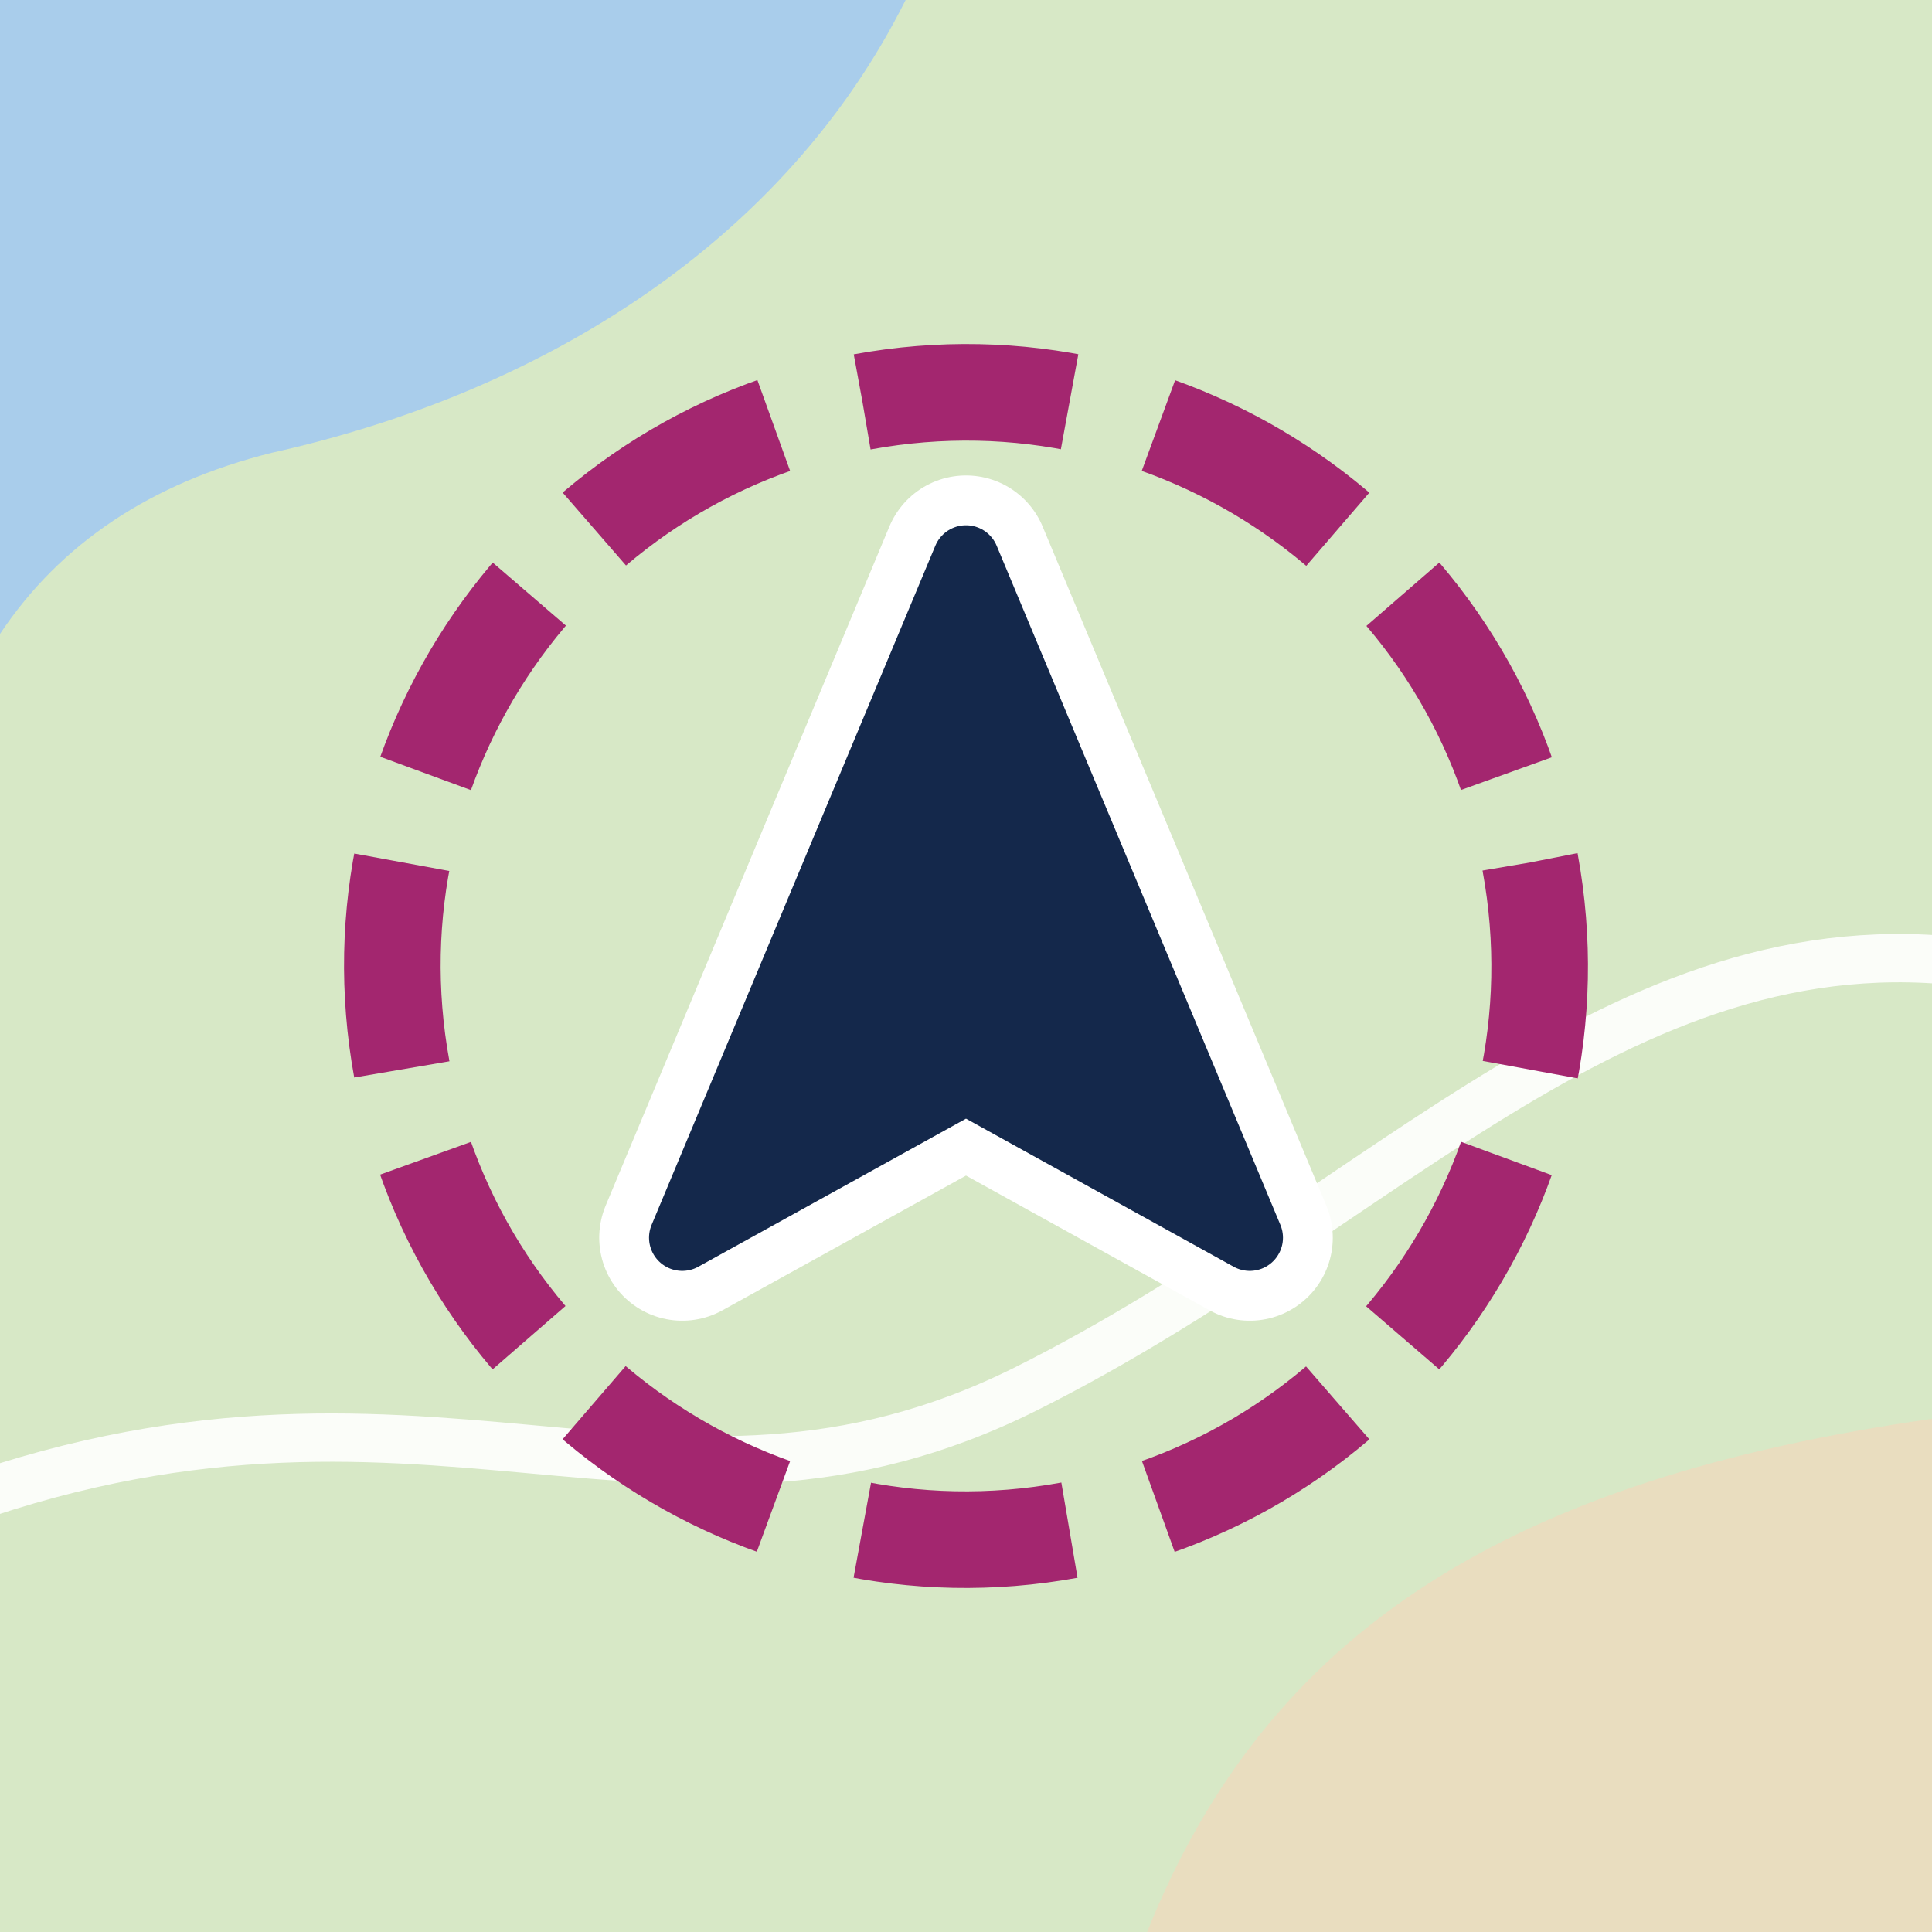
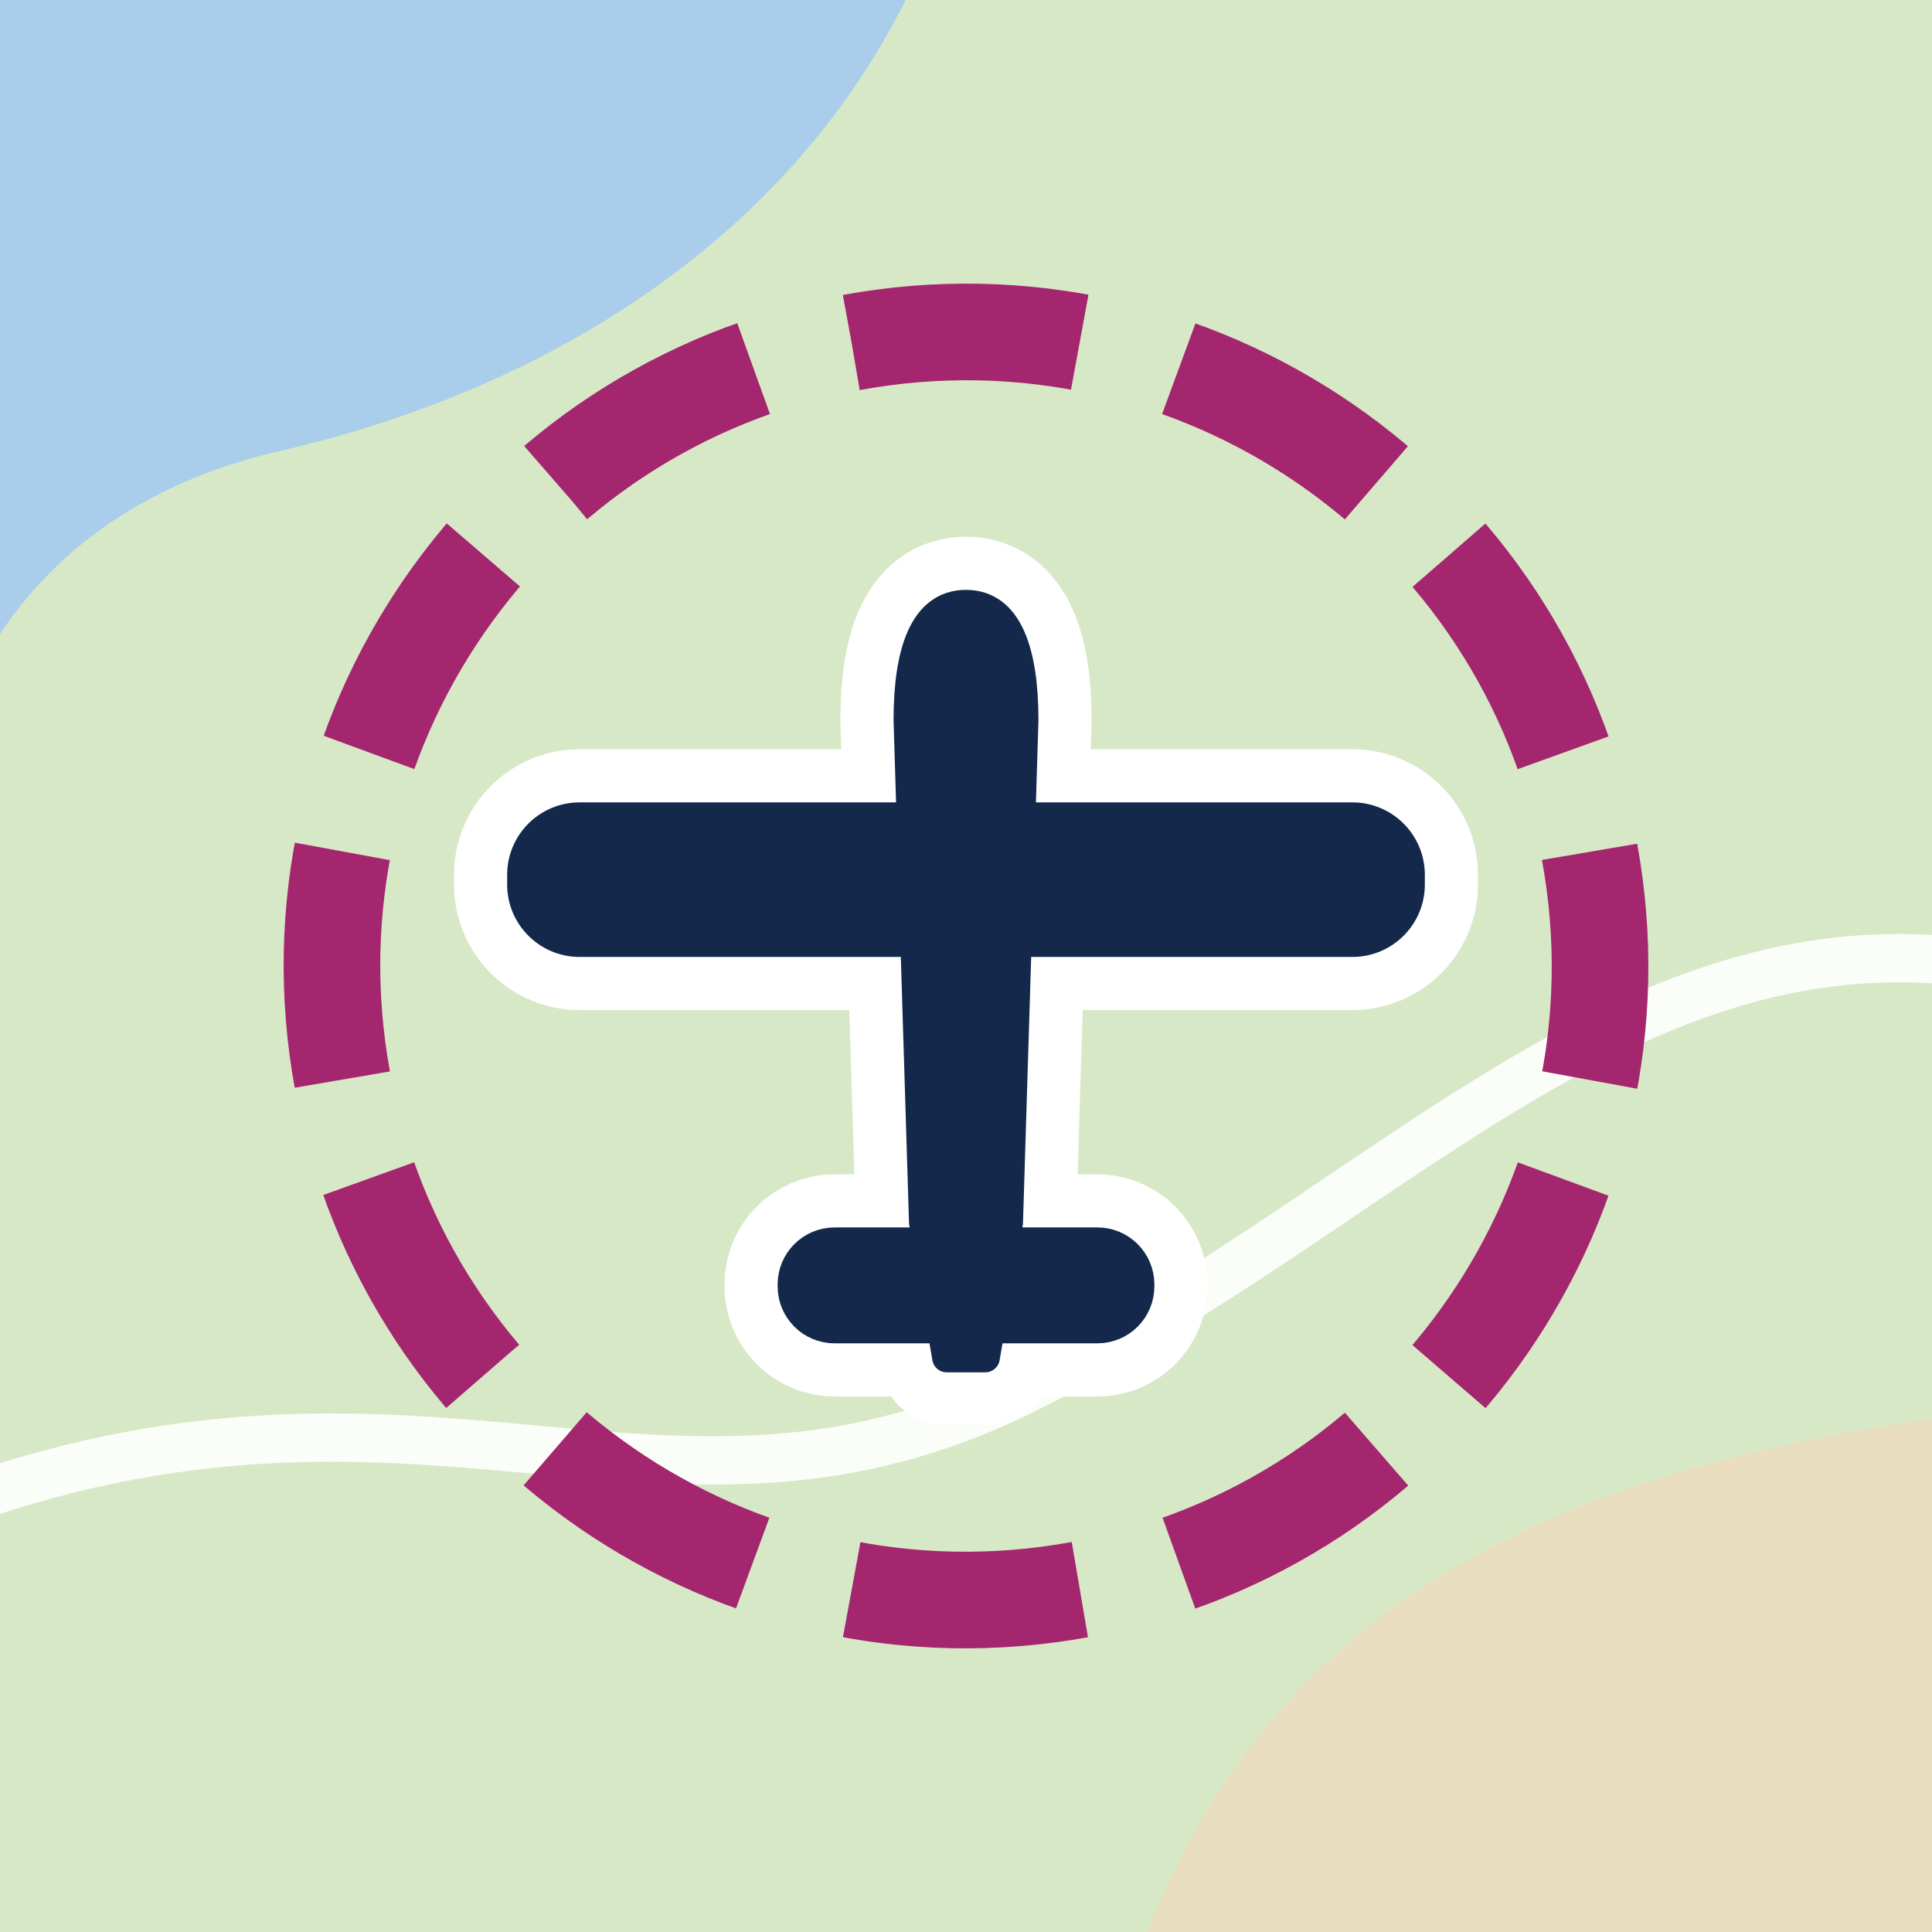
<svg xmlns="http://www.w3.org/2000/svg" viewBox="0 0 64 64">
  <rect width="64" height="64" fill="#D7E8C6" />
  <path d="M0 0 H30 C26 8 18 13 9 15 C5 16 2 18 0 21 Z" fill="#A9CDEB" />
  <path d="M38 64 C42 54 50 49 64 47 V64 Z" fill="#E9DDBF" />
  <path d="M-2 50 C14 44 22 52 34 46 S54 30 66 32" fill="none" stroke="#FFFFFF" stroke-width="1.6" opacity="0.9" />
-   <circle cx="32" cy="32" r="19" fill="none" stroke="#A3266F" stroke-width="3.2" stroke-dasharray="6.9 3.05" transform="rotate(-100.4 32 32)" />
-   <path d="M32 18.5 L41.4 41 L32 35.8 L22.6 41 Z" fill="#FFFFFF" stroke="#FFFFFF" stroke-width="5.5" stroke-linejoin="round" />
-   <path d="M32 18.5 L41.4 41 L32 35.8 L22.6 41 Z" fill="#14284B" stroke="#14284B" stroke-width="2.2" stroke-linejoin="round" />
+   <circle cx="32" cy="32" r="21" fill="none" stroke="#A3266F" stroke-width="3.2" stroke-dasharray="7.6 3.4" transform="rotate(-100.4 32 32)" />
+   <g transform="translate(32 32.5) scale(0.64) translate(-32 -31.5)" fill="#FFFFFF" stroke="#FFFFFF" stroke-width="7" stroke-linejoin="round">
+     <path d="M32 12 C34.2 12 35 14.5 35 18 L34.2 44 L33 51 L31 51 L29.8 44 L29 18 C29 14.5 29.8 12 32 12 Z" />
+     <rect x="9" y="23" width="46" height="6.5" rx="3" />
+     <rect x="23" y="45" width="18" height="4.5" rx="2.2" />
+   </g>
+   <g transform="translate(32 32.5) scale(0.64) translate(-32 -31.5)" fill="#14284B" stroke="#14284B" stroke-width="1.5" stroke-linejoin="round">
+     <path d="M32 12 C34.2 12 35 14.5 35 18 L34.2 44 L33 51 L31 51 L29.8 44 L29 18 C29 14.5 29.8 12 32 12 Z" />
+     <rect x="9" y="23" width="46" height="6.5" rx="3" />
+     <rect x="23" y="45" width="18" height="4.5" rx="2.2" />
+   </g>
</svg>
